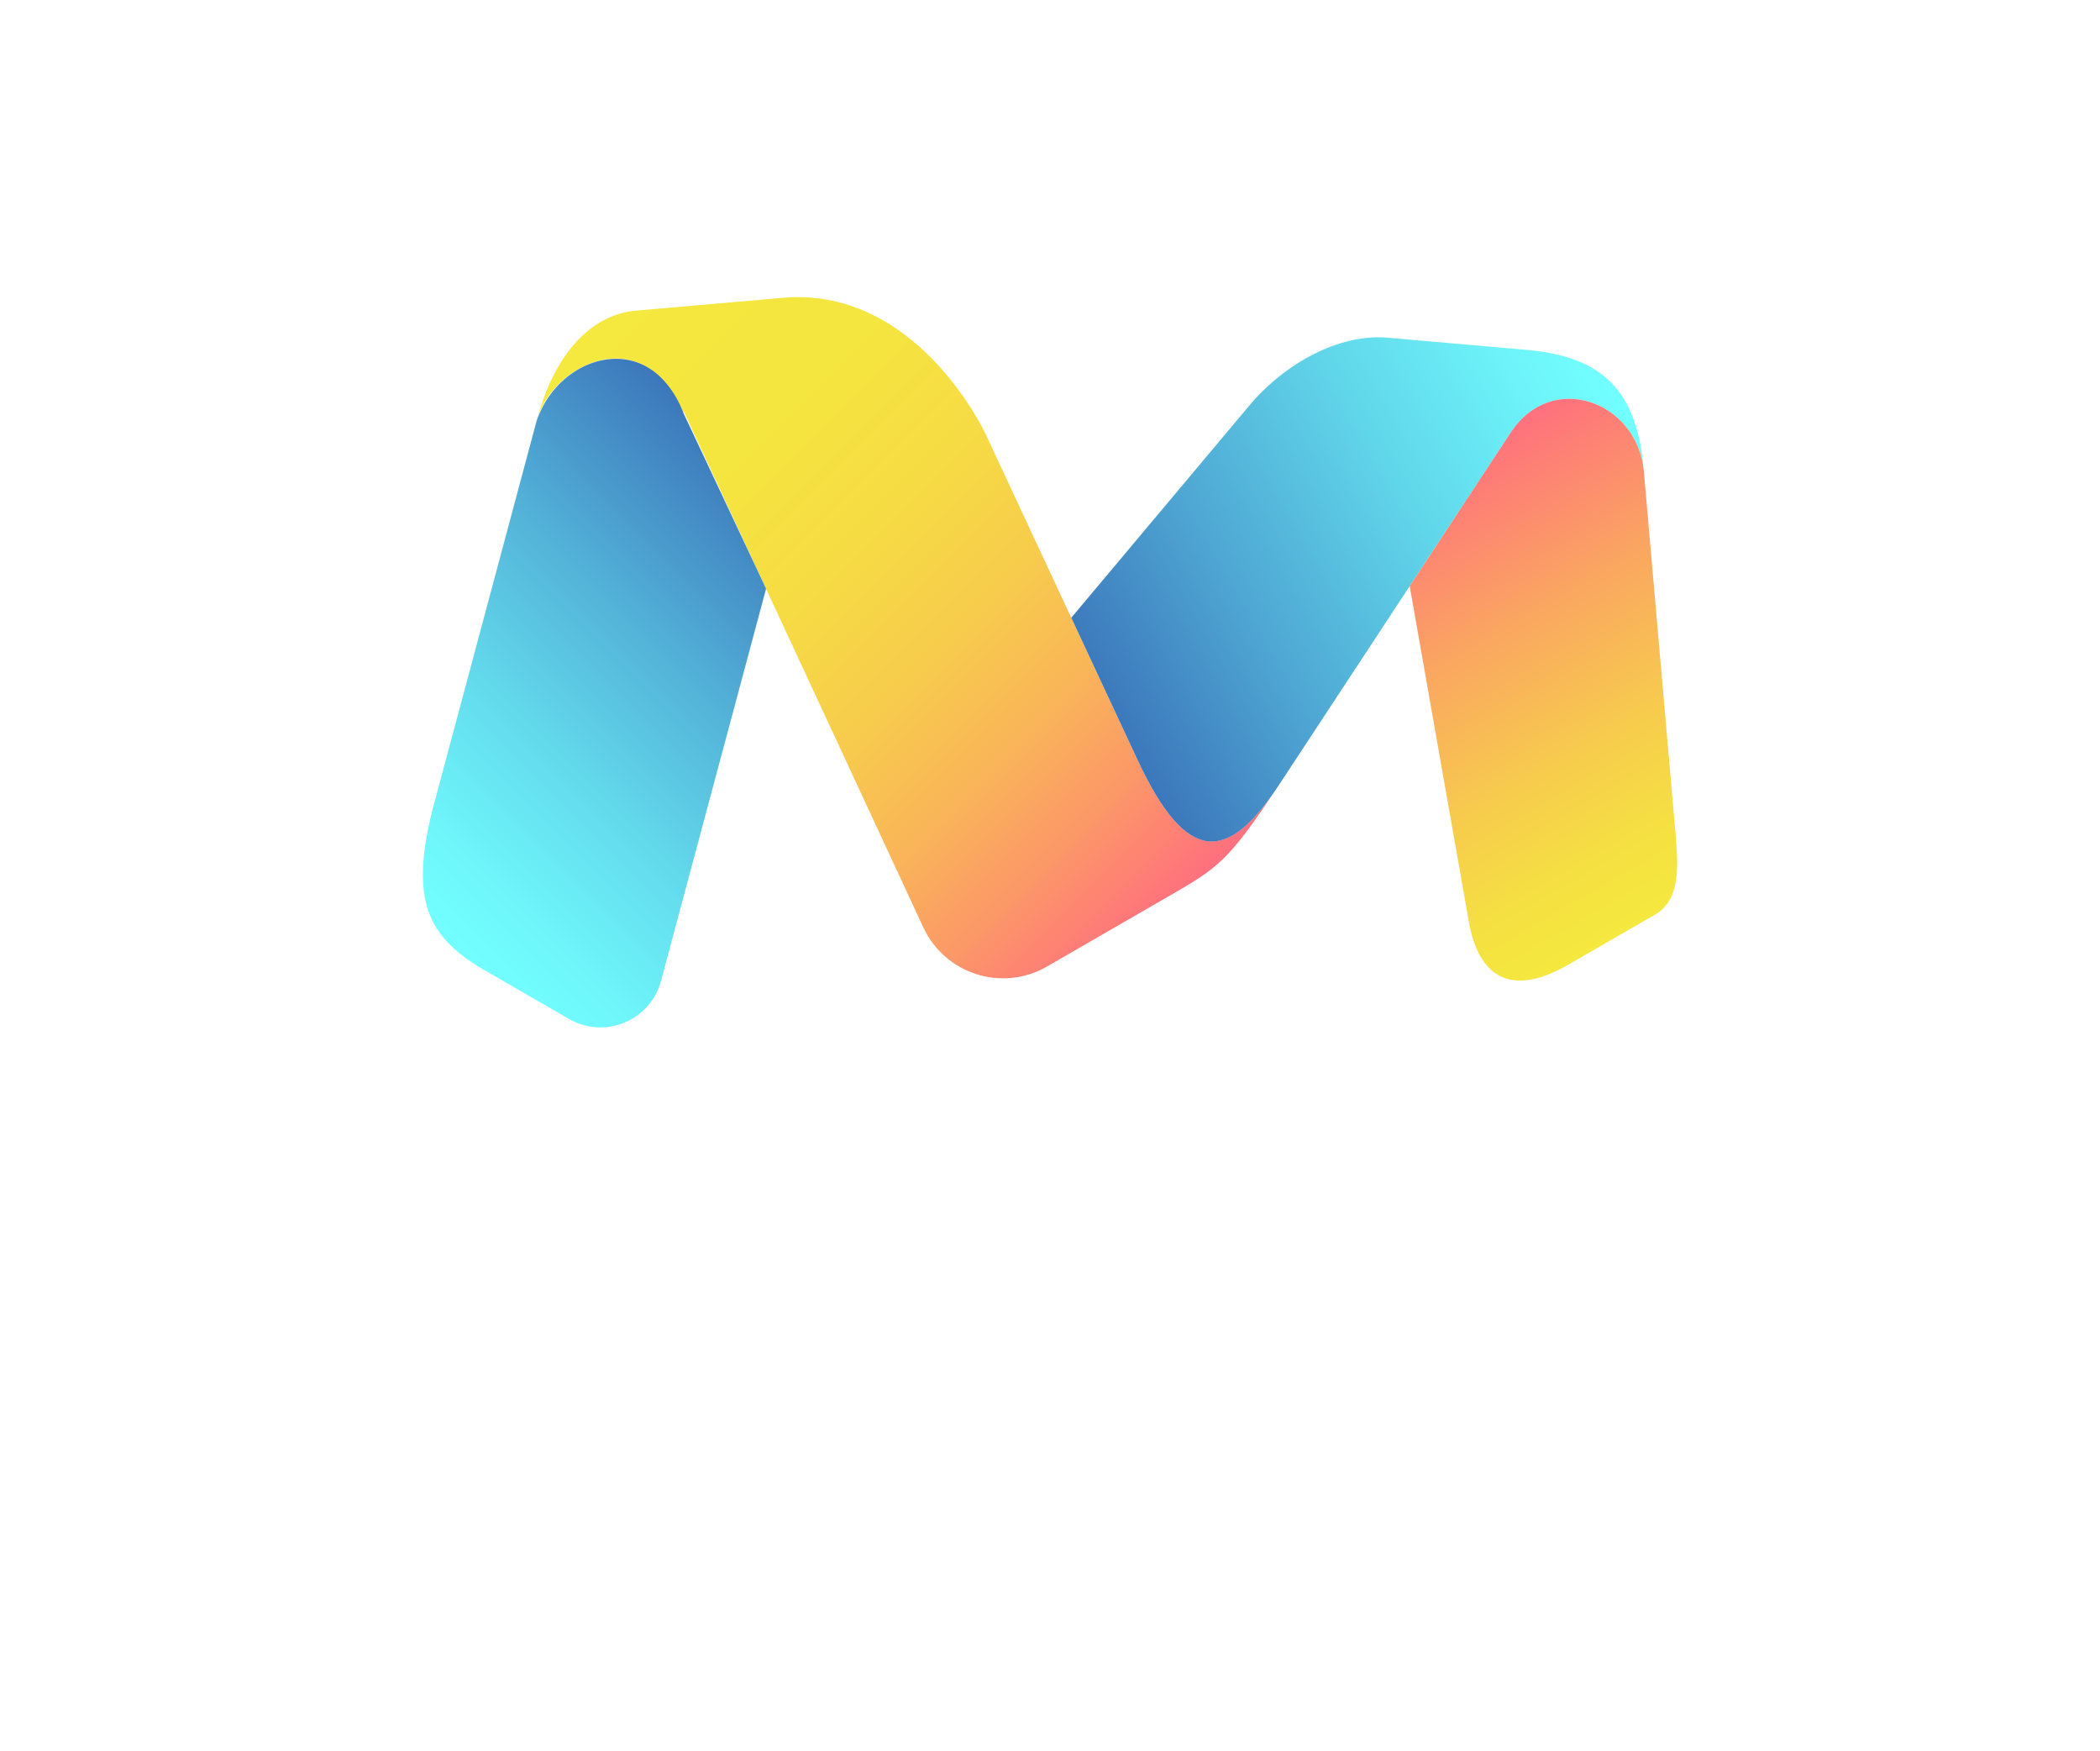
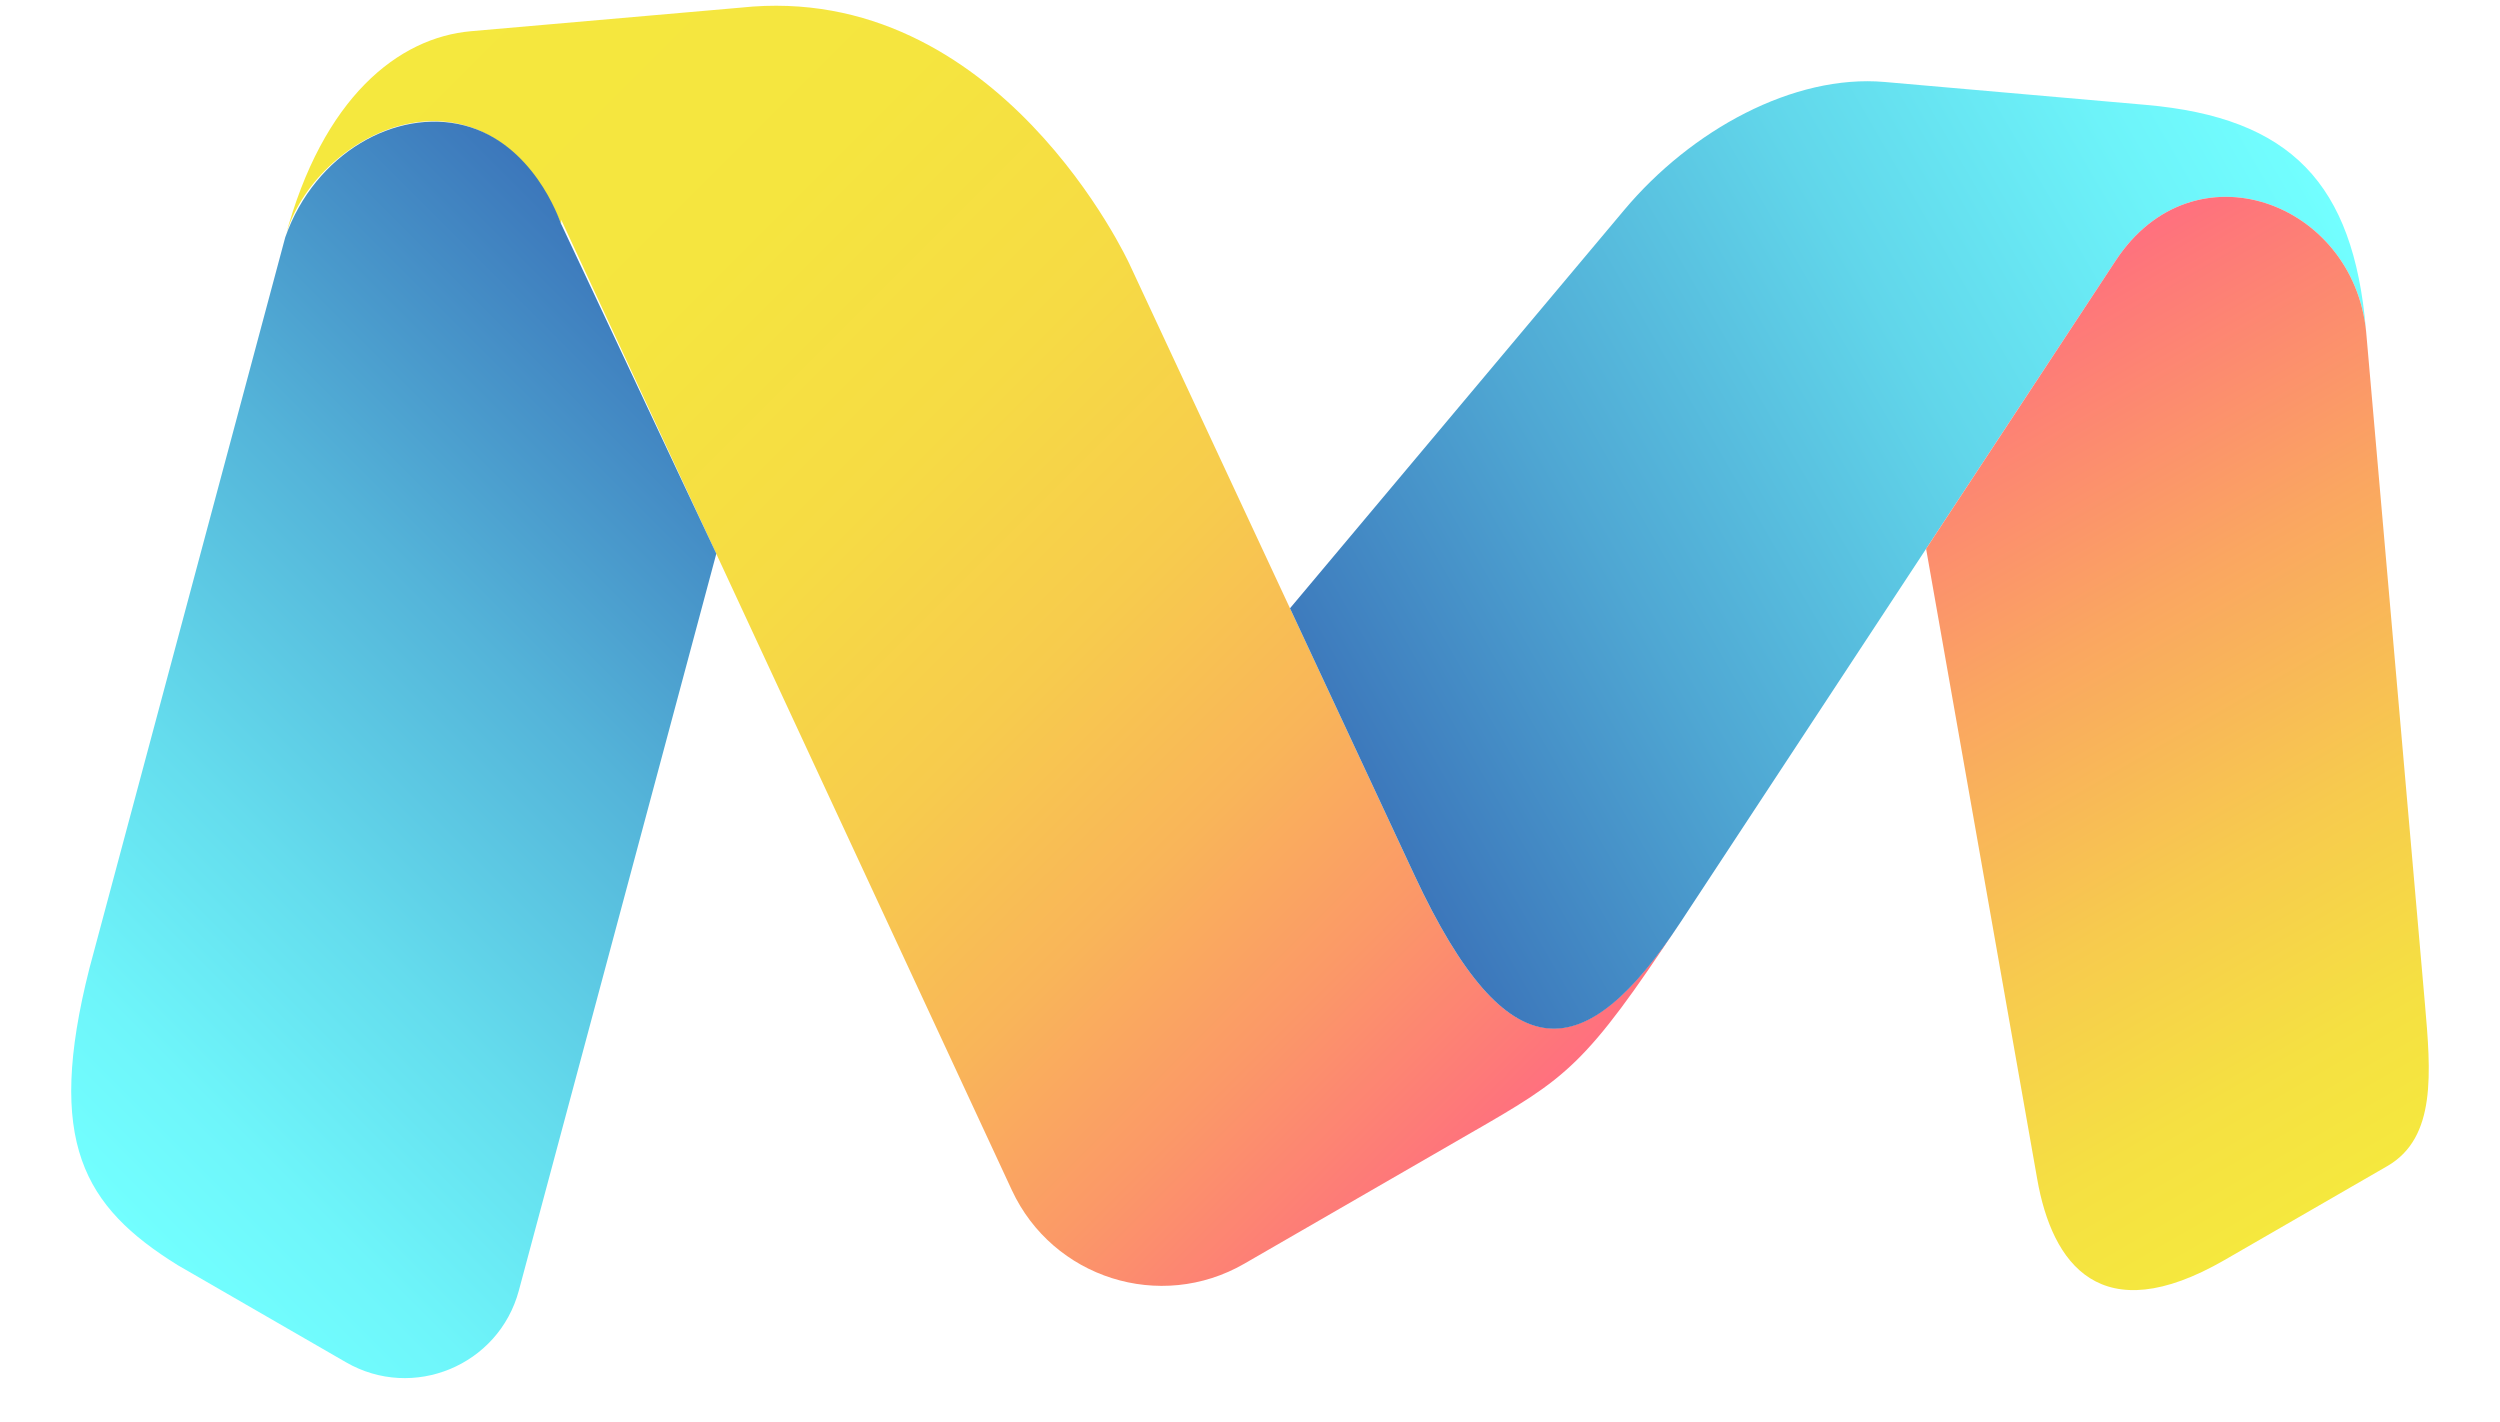
- <svg xmlns="http://www.w3.org/2000/svg" viewBox="0 0 300 250">
+ <svg xmlns="http://www.w3.org/2000/svg" viewBox="55 42 190 108">
  <defs>
    <linearGradient id="Sfumatura_senza_nome_181" data-name="Sfumatura senza nome 181" x1="85.64" y1="45.5" x2="168.77" y2="128.64" gradientUnits="userSpaceOnUse">
      <stop offset="0" stop-color="#f5e83e" />
      <stop offset=".24" stop-color="#f5e53f" />
      <stop offset=".42" stop-color="#f6db44" />
      <stop offset=".58" stop-color="#f7cb4d" />
      <stop offset=".72" stop-color="#f9b559" />
      <stop offset=".85" stop-color="#fb9868" />
      <stop offset=".98" stop-color="#fe757b" />
      <stop offset="1" stop-color="#ff707f" />
    </linearGradient>
    <linearGradient id="Sfumatura_senza_nome_957" data-name="Sfumatura senza nome 957" x1="57.42" y1="128.06" x2="113" y2="72.49" gradientUnits="userSpaceOnUse">
      <stop offset="0" stop-color="#72ffff" />
      <stop offset=".14" stop-color="#6ef5fa" />
      <stop offset=".36" stop-color="#64dced" />
      <stop offset=".64" stop-color="#54b4d9" />
      <stop offset=".97" stop-color="#3e7cbd" />
      <stop offset="1" stop-color="#3c77bb" />
    </linearGradient>
    <linearGradient id="Sfumatura_senza_nome_961" data-name="Sfumatura senza nome 961" x1="231.55" y1="56.22" x2="156.91" y2="99.32" gradientUnits="userSpaceOnUse">
      <stop offset="0" stop-color="#72ffff" />
      <stop offset=".14" stop-color="#6df3f9" />
      <stop offset=".39" stop-color="#61d6ea" />
      <stop offset=".71" stop-color="#4fa7d3" />
      <stop offset="1" stop-color="#3c77bb" />
    </linearGradient>
    <linearGradient id="Sfumatura_senza_nome_191" data-name="Sfumatura senza nome 191" x1="239.38" y1="128.92" x2="203.79" y2="67.28" gradientUnits="userSpaceOnUse">
      <stop offset="0" stop-color="#f5e83e" />
      <stop offset=".15" stop-color="#f5e042" />
      <stop offset=".37" stop-color="#f7ca4e" />
      <stop offset=".65" stop-color="#faa661" />
      <stop offset=".97" stop-color="#fe757b" />
      <stop offset="1" stop-color="#ff707f" />
    </linearGradient>
  </defs>
  <g id="Livello_6" data-name="Livello 6" display="none">
    <g>
      <path d="M67,174.13c-.75,1.72-1.39,3.58-2.14,5.37h-.23c-.75-1.79-1.41-3.66-2.16-5.37l-6.09-12.93h-9.26v29.1h7.61v-10.68c0-2.84-.68-7.07-1.08-9.89h.23l3,6.89,5.32,11.15h4.71l5.31-11.15,3.08-6.89h.23c-.4,2.82-1.08,7.05-1.08,9.89v10.68h7.73v-29.1h-9.26l-5.9,12.93Z" style="fill: #17191d;" />
      <path d="M115.65,185.15c-5.49,0-9.08-3.48-9.08-9.46s4.07-9.35,9.21-9.35c2.72,0,4.74.96,6.63,2.32l4.47-4.22c-2.53-2.01-6.44-3.78-11.29-3.78-9.49,0-17.72,5.6-17.72,15.25s7.95,14.92,17.47,14.92c4.86,0,9.01-1.46,12.12-4.27l-4.47-4.13c-1.84,1.54-4.26,2.72-7.34,2.72Z" style="fill: #17191d;" />
      <path d="M154.96,160.66c-10.13,0-17.05,5.45-17.05,14.96s6.93,15.21,17.05,15.21,17.05-5.7,17.05-15.21-6.93-14.96-17.05-14.96ZM154.96,185.15c-5.12,0-8.35-3.7-8.35-9.53s3.23-9.28,8.35-9.28,8.35,3.45,8.35,9.28-3.23,9.53-8.35,9.53Z" style="fill: #17191d;" />
      <path d="M215.73,170.26c0-6.92-6.53-9.06-14.49-9.06h-13.52v29.1h8.49v-10.47h4.67l7.17,10.47h9.5l-8.5-11.64c4.01-1.4,6.69-4.12,6.69-8.4ZM196.21,166.42h4.34c4.46,0,6.86.96,6.86,3.84s-2.4,4.34-6.86,4.34h-4.34v-8.18Z" style="fill: #17191d;" />
      <polygon points="240.16 184.78 240.16 178.08 252.96 178.08 252.96 172.56 240.16 172.56 240.16 166.72 255.19 166.72 255.19 161.2 231.67 161.2 231.67 190.3 255.77 190.3 255.77 184.78 240.16 184.78" style="fill: #17191d;" />
    </g>
    <g>
      <polygon points="49.34 196.15 46.61 196.15 46.61 211.14 48.47 211.14 49.34 211.14 59.27 211.14 59.27 209.28 49.34 209.28 49.34 196.15" style="fill: #17191d;" />
      <path d="M116.6,196.15l-8.28,14.99h2.93l1.83-3.39h8.93l1.82,3.39h2.96l-8.22-14.99h-1.98ZM114.03,205.97l3.52-6.54,3.51,6.54h-7.03Z" style="fill: #17191d;" />
      <path d="M188.81,203.12c.64-.29,1.17-.63,1.56-1.03.59-.6.89-1.31.89-2.12,0-.69-.23-1.33-.68-1.9-.46-.58-1.12-1.04-2-1.39s-1.98-.53-3.3-.53h-7.55v14.99h7.78c1.41,0,2.61-.19,3.59-.57s1.73-.89,2.25-1.52.78-1.35.78-2.14c0-.95-.36-1.77-1.09-2.47-.57-.55-1.32-.98-2.23-1.31ZM185.19,197.92c1.01,0,1.81.19,2.41.57.6.38.9.93.9,1.65s-.29,1.27-.86,1.65c-.57.38-1.35.57-2.34.57h-4.85v-4.45h4.73ZM188.38,208.6c-.66.51-1.57.77-2.73.77h-5.2v-5.23h5.26c.75,0,1.41.12,1.96.36.55.24.97.55,1.26.94s.44.83.44,1.32c0,.72-.33,1.34-.99,1.85Z" style="fill: #17191d;" />
      <path d="M255.22,205.14c-.36-.53-.83-.95-1.41-1.29-.58-.33-1.22-.6-1.92-.82-.7-.22-1.4-.41-2.11-.59-.71-.18-1.35-.38-1.93-.59-.58-.22-1.05-.48-1.41-.79s-.54-.72-.54-1.22c0-.63.32-1.13.96-1.48.64-.35,1.5-.53,2.58-.53.89,0,1.68.13,2.37.39.69.26,1.33.65,1.93,1.17l1.86-1.38c-.66-.62-1.51-1.12-2.56-1.5-1.04-.38-2.23-.57-3.54-.57-1.2,0-2.28.16-3.24.49-.96.32-1.71.79-2.27,1.38s-.83,1.32-.83,2.17c0,.78.17,1.42.52,1.91.35.5.82.9,1.41,1.22s1.23.58,1.93.79c.7.21,1.39.4,2.09.57s1.34.37,1.92.59c.58.22,1.05.51,1.41.85.36.35.54.8.54,1.36,0,.68-.36,1.21-1.09,1.6-.73.39-1.69.58-2.89.58s-2.25-.17-3.08-.51c-.83-.34-1.57-.84-2.21-1.5l-1.86,1.38c.87.82,1.87,1.45,2.99,1.88,1.12.43,2.47.65,4.04.65,2.11,0,3.78-.37,5.01-1.12,1.23-.75,1.84-1.79,1.84-3.11,0-.79-.18-1.45-.54-1.98Z" style="fill: #17191d;" />
    </g>
  </g>
  <g id="Livello_3" data-name="Livello 3">
    <g>
      <path d="M166.88,128.05c7.16-4.14,8.57-4.95,15.87-16.04-7.29,11.09-13.15,11.73-20.25-3.49-7.22-15.48-21.66-46.45-21.66-46.45,0,0-9.89-21.59-29.54-19.49-6.83.6-13.66,1.2-20.49,1.79-5.52.48-11.28,5.01-14.13,15.65,2.1-7.83,15.15-14.67,20.97-.98v-.34l11.83,25.48,22.42,48.27c3.11,6.69,11.28,9.28,17.67,5.59,9.43-5.44,21.03-12.14,21.03-12.14l-3.72,2.15Z" style="fill: url(#Sfumatura_senza_nome_181);" />
      <path d="M97.65,59.05c-.16-.47-2.15-6.17-7.37-7.52-5.13-1.33-11.33,2.07-13.6,8.5-4.96,18.52-9.92,37.03-14.88,55.55-3.35,13.2-.45,18.13,6.72,22.58,4.26,2.46,8.51,4.92,12.77,7.37,5.1,2.95,11.61.25,13.14-5.44l15.01-56.01s-7.84-16.65-11.78-25.03Z" style="fill: url(#Sfumatura_senza_nome_957);" />
      <path d="M234.83,67.25c-.95-9.91-13.12-14.45-19.04-5.44-6.89,10.48-7.51,11.4-14.4,21.89l-18.63,28.33c-7.29,11.09-13.15,11.73-20.25-3.49,0,0-9.47-20.31-9.47-20.31,0,0,25.4-30.27,25.4-30.27,5.1-6.08,12.87-10.33,19.79-9.73l19.85,1.74c11.07.97,15.76,6,16.73,17.03" style="fill: url(#Sfumatura_senza_nome_961);" />
      <path d="M201.38,83.69c2.66,15.09,5.79,32.84,8.45,47.93,1.13,6.43,4.81,11.58,14.24,6.14,6.2-3.58,8.58-4.96,12.37-7.14,3.74-2.16,3.31-7.11,2.85-12.38-1.49-17-2.97-34-4.46-50.99-.95-9.91-13.12-14.45-19.04-5.44-6.36,9.68-13.2,20.06-14.4,21.89Z" style="fill: url(#Sfumatura_senza_nome_191);" />
    </g>
  </g>
</svg>
